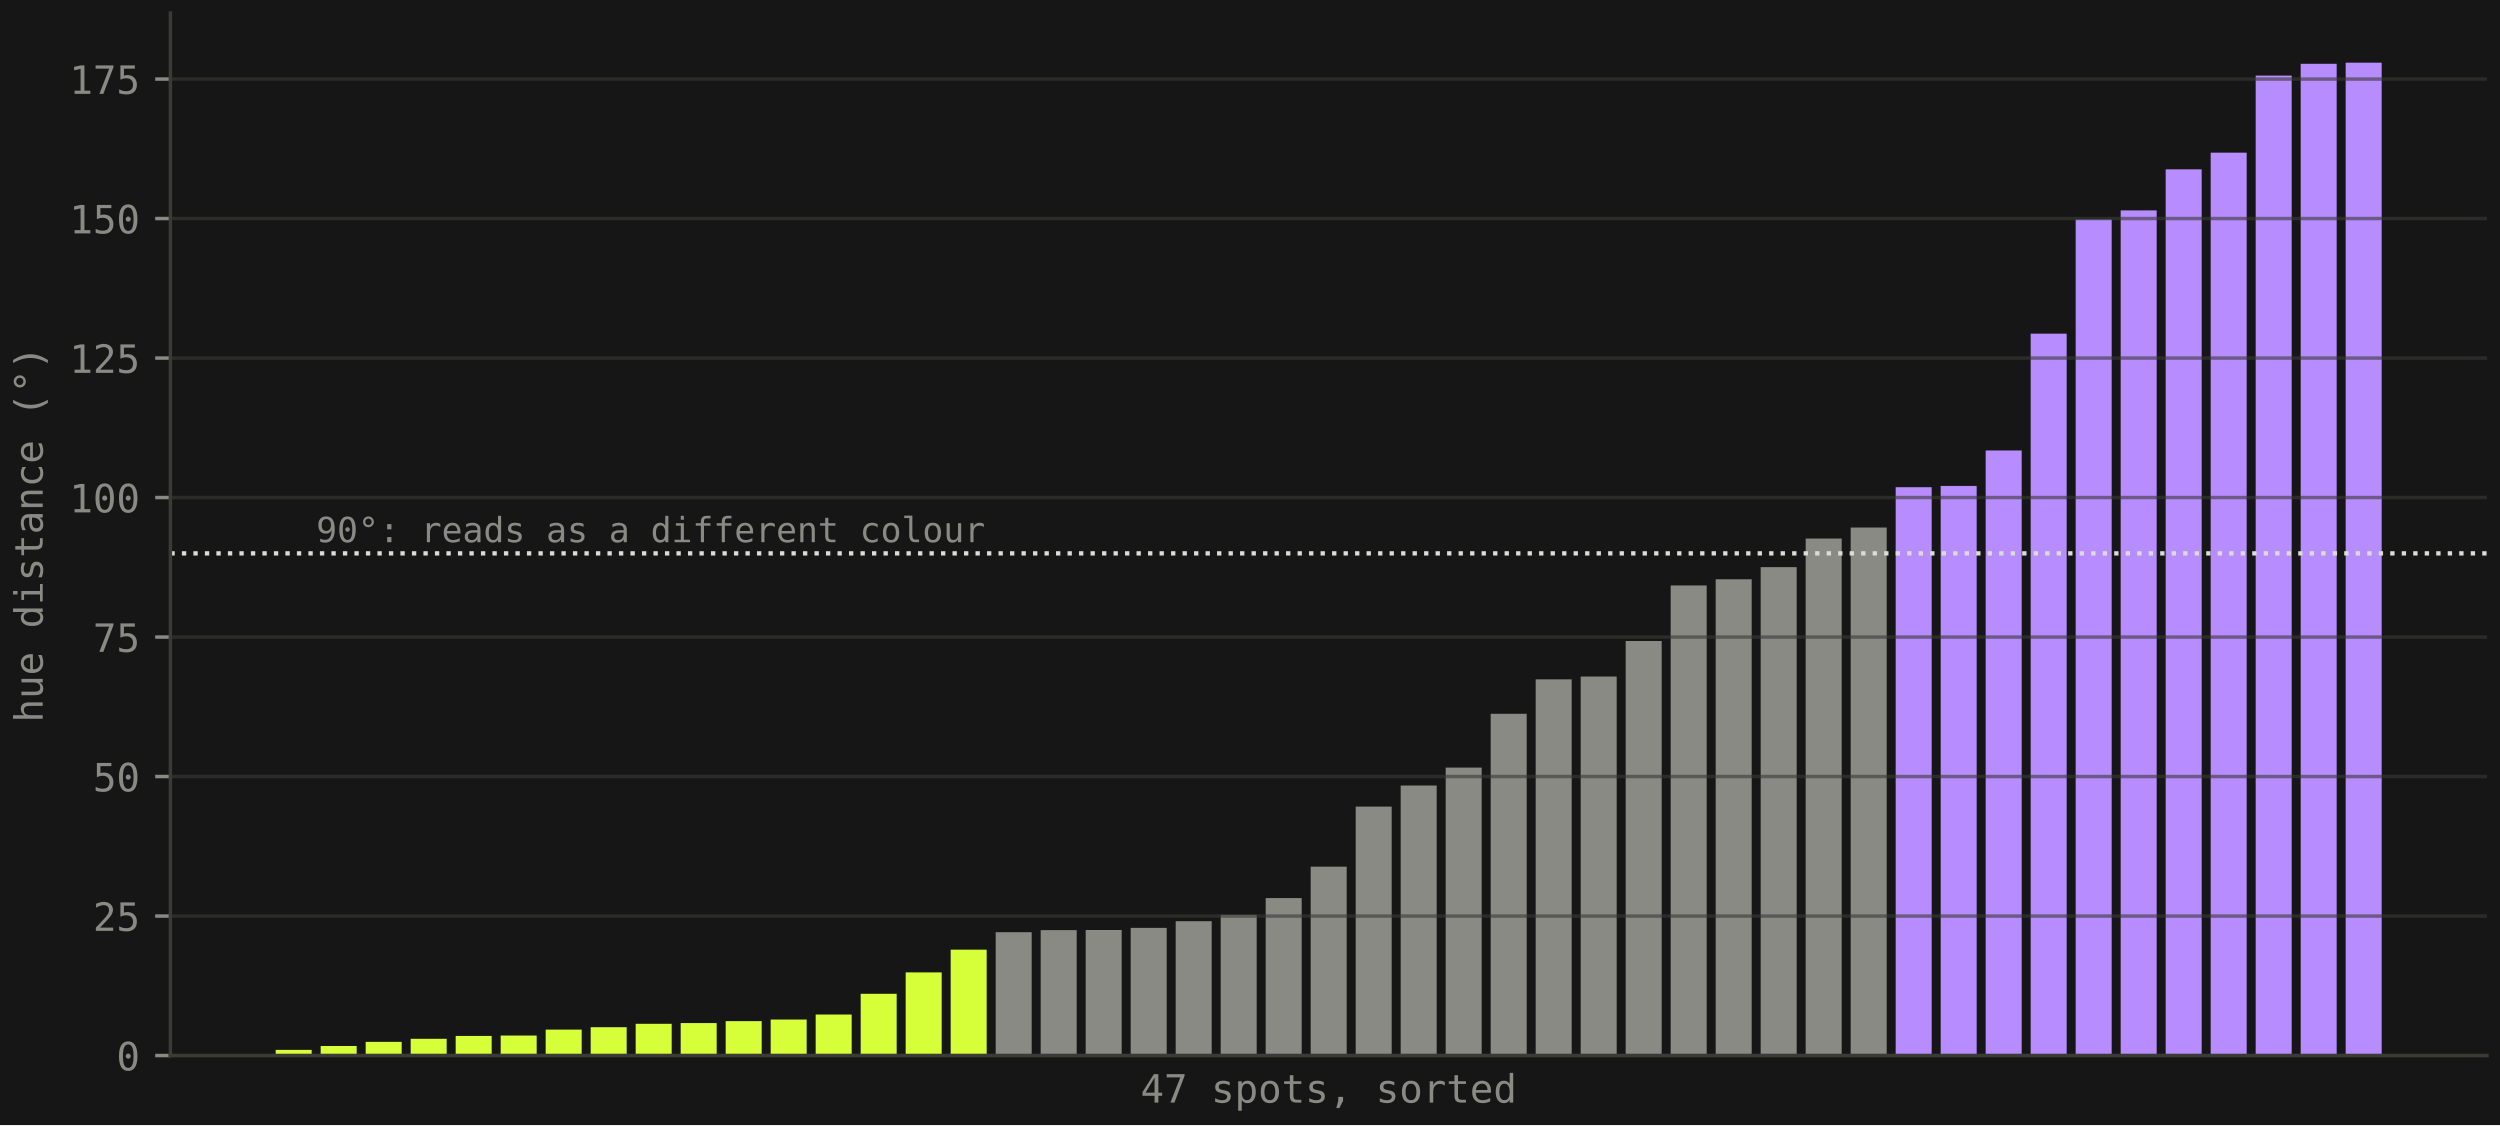
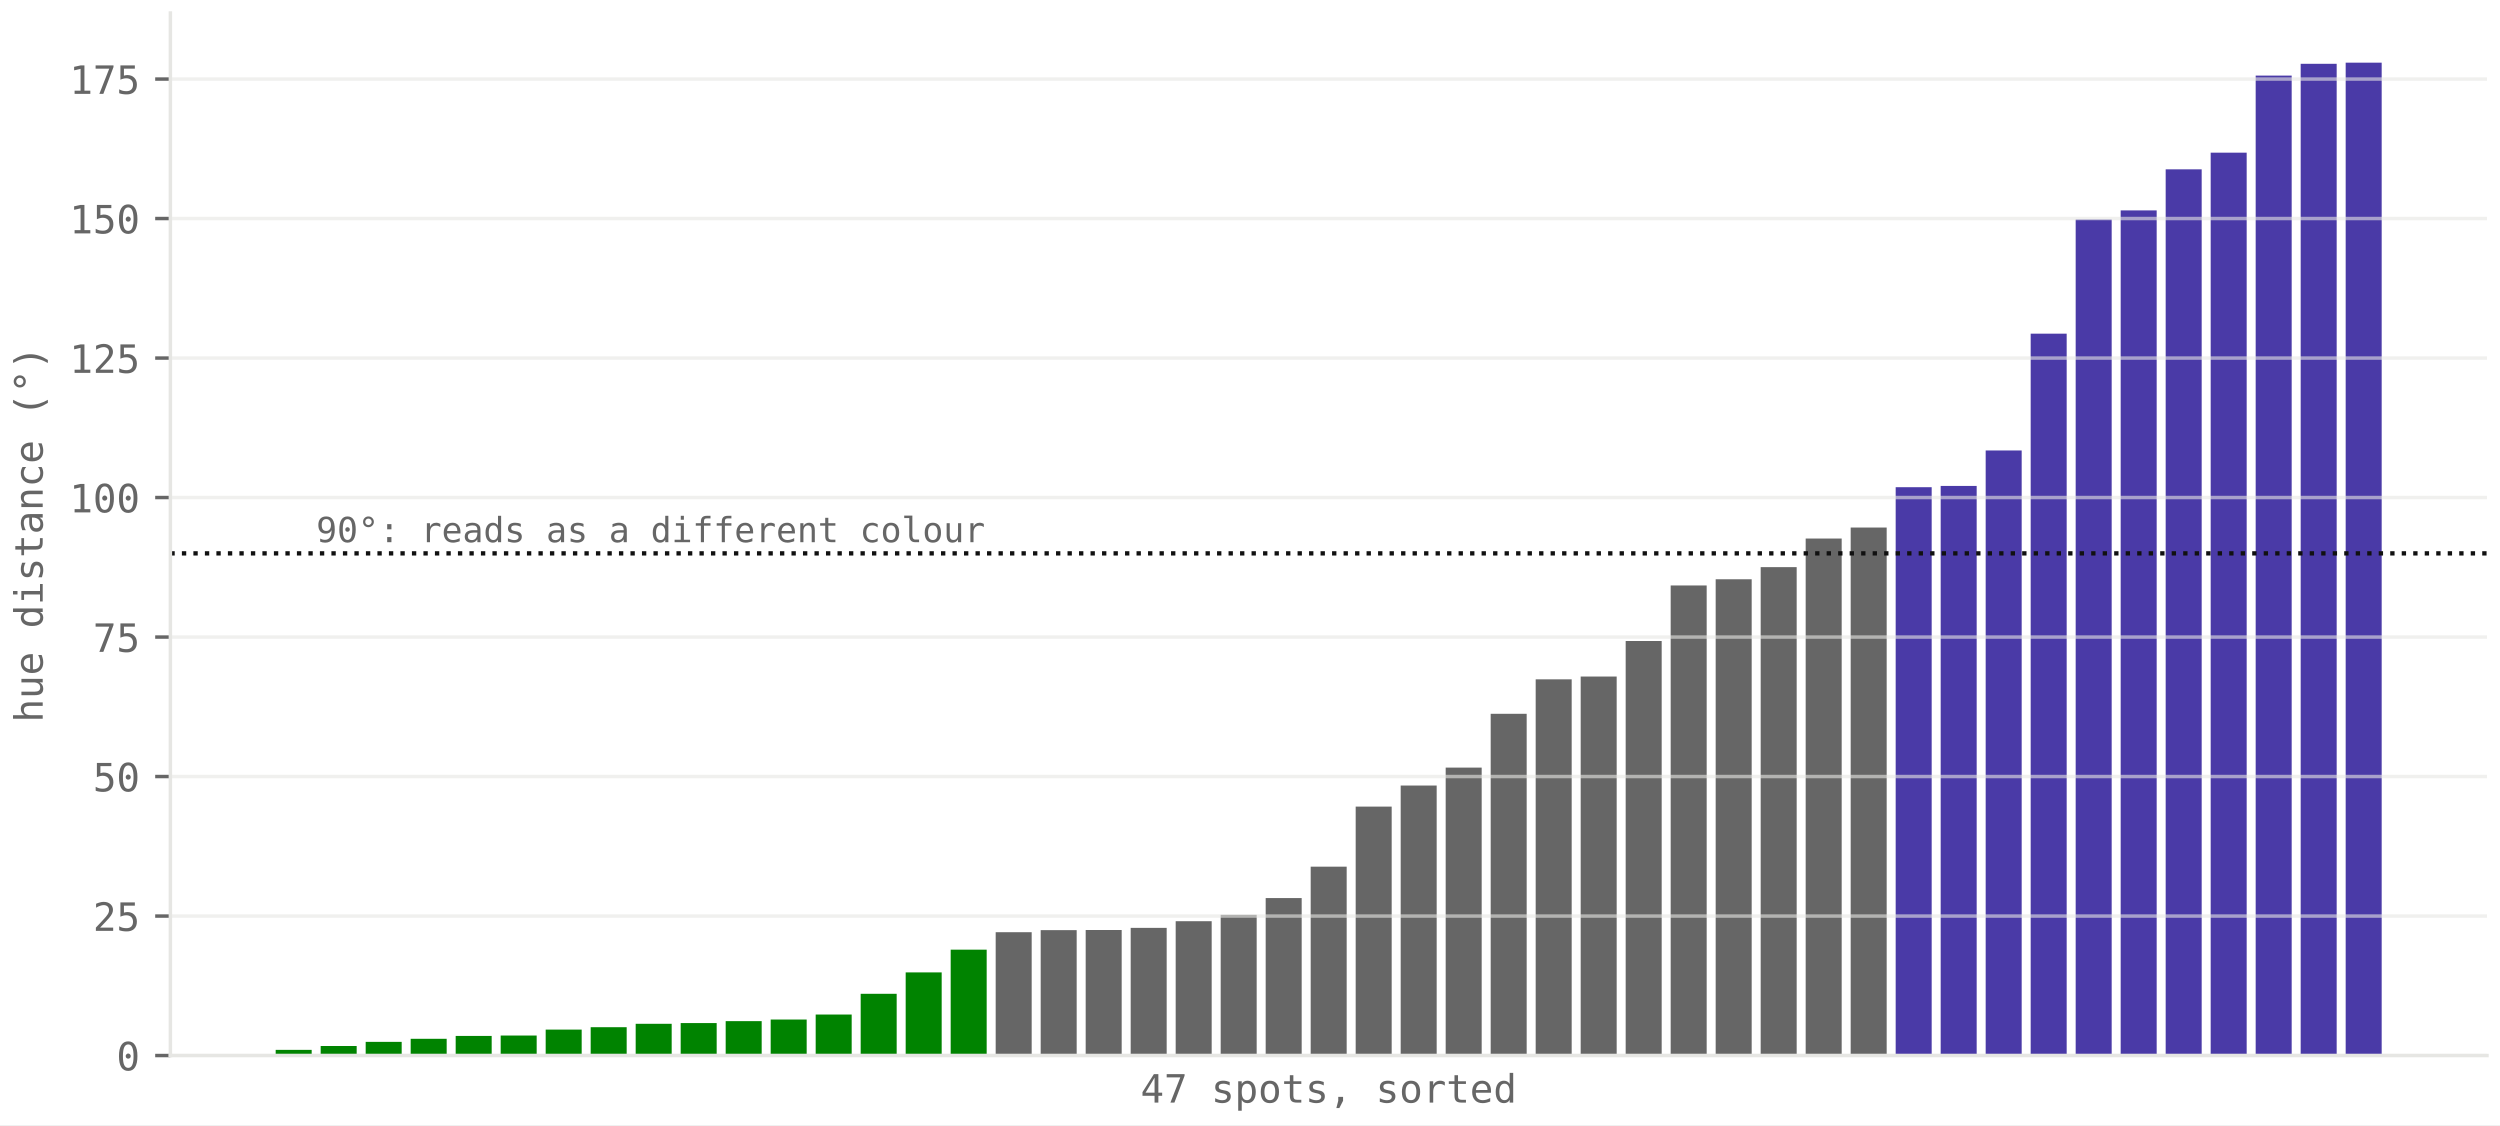
<svg xmlns="http://www.w3.org/2000/svg" xmlns:xlink="http://www.w3.org/1999/xlink" width="576pt" height="259.2pt" viewBox="0 0 576 259.2" version="1.1">
  <defs>
    <style type="text/css">*{stroke-linejoin: round; stroke-linecap: butt}</style>
  </defs>
  <g id="figure_1">
    <g id="patch_1">
-       <path d="M 0 259.2  L 576 259.2  L 576 0  L 0 0  z " style="fill: #161616" />
+       <path d="M 0 259.2  L 576 259.2  L 576 0  L 0 0  z " style="fill: #ffffff" />
    </g>
    <g id="axes_1">
      <g id="patch_2">
-         <path d="M 39.256 243.199  L 573 243.199  L 573 3  L 39.256 3  z " style="fill: #161616" />
+         <path d="M 39.256 243.199  L 573 243.199  L 573 3  L 39.256 3  z " style="fill: #ffffff" />
      </g>
      <g id="patch_3">
-         <path d="M 63.517 243.199  L 71.811 243.199  L 71.811 241.89  L 63.517 241.89  z " clip-path="url(#p234a5177ab)" style="fill: #d6ff3a" />
+         <path d="M 63.517 243.199  L 71.811 243.199  L 71.811 241.89  L 63.517 241.89  z " clip-path="url(#p234a5177ab)" style="fill: #008300" />
      </g>
      <g id="patch_4">
-         <path d="M 73.885 243.199  L 82.179 243.199  L 82.179 241.002  L 73.885 241.002  z " clip-path="url(#p234a5177ab)" style="fill: #d6ff3a" />
+         <path d="M 73.885 243.199  L 82.179 243.199  L 82.179 241.002  L 73.885 241.002  z " clip-path="url(#p234a5177ab)" style="fill: #008300" />
      </g>
      <g id="patch_5">
-         <path d="M 84.253 243.199  L 92.547 243.199  L 92.547 240.048  L 84.253 240.048  z " clip-path="url(#p234a5177ab)" style="fill: #d6ff3a" />
+         <path d="M 84.253 243.199  L 92.547 243.199  L 92.547 240.048  L 84.253 240.048  z " clip-path="url(#p234a5177ab)" style="fill: #008300" />
      </g>
      <g id="patch_6">
-         <path d="M 94.621 243.199  L 102.915 243.199  L 102.915 239.341  L 94.621 239.341  z " clip-path="url(#p234a5177ab)" style="fill: #d6ff3a" />
+         <path d="M 94.621 243.199  L 102.915 243.199  L 102.915 239.341  L 94.621 239.341  z " clip-path="url(#p234a5177ab)" style="fill: #008300" />
      </g>
      <g id="patch_7">
-         <path d="M 104.989 243.199  L 113.283 243.199  L 113.283 238.685  L 104.989 238.685  z " clip-path="url(#p234a5177ab)" style="fill: #d6ff3a" />
+         <path d="M 104.989 243.199  L 113.283 243.199  L 113.283 238.685  L 104.989 238.685  z " clip-path="url(#p234a5177ab)" style="fill: #008300" />
      </g>
      <g id="patch_8">
-         <path d="M 115.357 243.199  L 123.651 243.199  L 123.651 238.593  L 115.357 238.593  z " clip-path="url(#p234a5177ab)" style="fill: #d6ff3a" />
+         <path d="M 115.357 243.199  L 123.651 243.199  L 123.651 238.593  L 115.357 238.593  z " clip-path="url(#p234a5177ab)" style="fill: #008300" />
      </g>
      <g id="patch_9">
-         <path d="M 125.725 243.199  L 134.019 243.199  L 134.019 237.225  L 125.725 237.225  z " clip-path="url(#p234a5177ab)" style="fill: #d6ff3a" />
+         <path d="M 125.725 243.199  L 134.019 243.199  L 134.019 237.225  L 125.725 237.225  z " clip-path="url(#p234a5177ab)" style="fill: #008300" />
      </g>
      <g id="patch_10">
-         <path d="M 136.093 243.199  L 144.387 243.199  L 144.387 236.66  L 136.093 236.66  z " clip-path="url(#p234a5177ab)" style="fill: #d6ff3a" />
+         <path d="M 136.093 243.199  L 144.387 243.199  L 144.387 236.66  L 136.093 236.66  z " clip-path="url(#p234a5177ab)" style="fill: #008300" />
      </g>
      <g id="patch_11">
-         <path d="M 146.461 243.199  L 154.755 243.199  L 154.755 235.888  L 146.461 235.888  z " clip-path="url(#p234a5177ab)" style="fill: #d6ff3a" />
+         <path d="M 146.461 243.199  L 154.755 243.199  L 154.755 235.888  L 146.461 235.888  z " clip-path="url(#p234a5177ab)" style="fill: #008300" />
      </g>
      <g id="patch_12">
-         <path d="M 156.829 243.199  L 165.123 243.199  L 165.123 235.709  L 156.829 235.709  z " clip-path="url(#p234a5177ab)" style="fill: #d6ff3a" />
+         <path d="M 156.829 243.199  L 165.123 243.199  L 165.123 235.709  L 156.829 235.709  z " clip-path="url(#p234a5177ab)" style="fill: #008300" />
      </g>
      <g id="patch_13">
-         <path d="M 167.197 243.199  L 175.491 243.199  L 175.491 235.274  L 167.197 235.274  z " clip-path="url(#p234a5177ab)" style="fill: #d6ff3a" />
+         <path d="M 167.197 243.199  L 175.491 243.199  L 175.491 235.274  L 167.197 235.274  z " clip-path="url(#p234a5177ab)" style="fill: #008300" />
      </g>
      <g id="patch_14">
-         <path d="M 177.565 243.199  L 185.859 243.199  L 185.859 234.895  L 177.565 234.895  z " clip-path="url(#p234a5177ab)" style="fill: #d6ff3a" />
+         <path d="M 177.565 243.199  L 185.859 243.199  L 185.859 234.895  L 177.565 234.895  z " clip-path="url(#p234a5177ab)" style="fill: #008300" />
      </g>
      <g id="patch_15">
-         <path d="M 187.933 243.199  L 196.227 243.199  L 196.227 233.755  L 187.933 233.755  z " clip-path="url(#p234a5177ab)" style="fill: #d6ff3a" />
+         <path d="M 187.933 243.199  L 196.227 243.199  L 196.227 233.755  L 187.933 233.755  z " clip-path="url(#p234a5177ab)" style="fill: #008300" />
      </g>
      <g id="patch_16">
-         <path d="M 198.301 243.199  L 206.595 243.199  L 206.595 228.966  L 198.301 228.966  z " clip-path="url(#p234a5177ab)" style="fill: #d6ff3a" />
+         <path d="M 198.301 243.199  L 206.595 243.199  L 206.595 228.966  L 198.301 228.966  z " clip-path="url(#p234a5177ab)" style="fill: #008300" />
      </g>
      <g id="patch_17">
-         <path d="M 208.669 243.199  L 216.963 243.199  L 216.963 224.036  L 208.669 224.036  z " clip-path="url(#p234a5177ab)" style="fill: #d6ff3a" />
+         <path d="M 208.669 243.199  L 216.963 243.199  L 216.963 224.036  L 208.669 224.036  z " clip-path="url(#p234a5177ab)" style="fill: #008300" />
      </g>
      <g id="patch_18">
-         <path d="M 219.037 243.199  L 227.331 243.199  L 227.331 218.796  L 219.037 218.796  z " clip-path="url(#p234a5177ab)" style="fill: #d6ff3a" />
+         <path d="M 219.037 243.199  L 227.331 243.199  L 227.331 218.796  L 219.037 218.796  z " clip-path="url(#p234a5177ab)" style="fill: #008300" />
      </g>
      <g id="patch_19">
-         <path d="M 229.405 243.199  L 237.699 243.199  L 237.699 214.772  L 229.405 214.772  z " clip-path="url(#p234a5177ab)" style="fill: #8a8a84" />
+         <path d="M 229.405 243.199  L 237.699 243.199  L 237.699 214.772  L 229.405 214.772  z " clip-path="url(#p234a5177ab)" style="fill: #666666" />
      </g>
      <g id="patch_20">
-         <path d="M 239.773 243.199  L 248.067 243.199  L 248.067 214.295  L 239.773 214.295  z " clip-path="url(#p234a5177ab)" style="fill: #8a8a84" />
+         <path d="M 239.773 243.199  L 248.067 243.199  L 248.067 214.295  L 239.773 214.295  z " clip-path="url(#p234a5177ab)" style="fill: #666666" />
      </g>
      <g id="patch_21">
-         <path d="M 250.141 243.199  L 258.435 243.199  L 258.435 214.275  L 250.141 214.275  z " clip-path="url(#p234a5177ab)" style="fill: #8a8a84" />
+         <path d="M 250.141 243.199  L 258.435 243.199  L 258.435 214.275  L 250.141 214.275  z " clip-path="url(#p234a5177ab)" style="fill: #666666" />
      </g>
      <g id="patch_22">
-         <path d="M 260.509 243.199  L 268.803 243.199  L 268.803 213.779  L 260.509 213.779  z " clip-path="url(#p234a5177ab)" style="fill: #8a8a84" />
+         <path d="M 260.509 243.199  L 268.803 243.199  L 268.803 213.779  L 260.509 213.779  z " clip-path="url(#p234a5177ab)" style="fill: #666666" />
      </g>
      <g id="patch_23">
-         <path d="M 270.877 243.199  L 279.171 243.199  L 279.171 212.238  L 270.877 212.238  z " clip-path="url(#p234a5177ab)" style="fill: #8a8a84" />
+         <path d="M 270.877 243.199  L 279.171 243.199  L 279.171 212.238  L 270.877 212.238  z " clip-path="url(#p234a5177ab)" style="fill: #666666" />
      </g>
      <g id="patch_24">
-         <path d="M 281.245 243.199  L 289.539 243.199  L 289.539 210.785  L 281.245 210.785  z " clip-path="url(#p234a5177ab)" style="fill: #8a8a84" />
+         <path d="M 281.245 243.199  L 289.539 243.199  L 289.539 210.785  L 281.245 210.785  z " clip-path="url(#p234a5177ab)" style="fill: #666666" />
      </g>
      <g id="patch_25">
-         <path d="M 291.613 243.199  L 299.907 243.199  L 299.907 206.918  L 291.613 206.918  z " clip-path="url(#p234a5177ab)" style="fill: #8a8a84" />
+         <path d="M 291.613 243.199  L 299.907 243.199  L 299.907 206.918  L 291.613 206.918  z " clip-path="url(#p234a5177ab)" style="fill: #666666" />
      </g>
      <g id="patch_26">
-         <path d="M 301.981 243.199  L 310.275 243.199  L 310.275 199.679  L 301.981 199.679  z " clip-path="url(#p234a5177ab)" style="fill: #8a8a84" />
+         <path d="M 301.981 243.199  L 310.275 243.199  L 310.275 199.679  L 301.981 199.679  z " clip-path="url(#p234a5177ab)" style="fill: #666666" />
      </g>
      <g id="patch_27">
-         <path d="M 312.349 243.199  L 320.643 243.199  L 320.643 185.834  L 312.349 185.834  z " clip-path="url(#p234a5177ab)" style="fill: #8a8a84" />
+         <path d="M 312.349 243.199  L 320.643 243.199  L 320.643 185.834  L 312.349 185.834  z " clip-path="url(#p234a5177ab)" style="fill: #666666" />
      </g>
      <g id="patch_28">
-         <path d="M 322.717 243.199  L 331.011 243.199  L 331.011 180.992  L 322.717 180.992  z " clip-path="url(#p234a5177ab)" style="fill: #8a8a84" />
+         <path d="M 322.717 243.199  L 331.011 243.199  L 331.011 180.992  L 322.717 180.992  z " clip-path="url(#p234a5177ab)" style="fill: #666666" />
      </g>
      <g id="patch_29">
-         <path d="M 333.085 243.199  L 341.379 243.199  L 341.379 176.859  L 333.085 176.859  z " clip-path="url(#p234a5177ab)" style="fill: #8a8a84" />
+         <path d="M 333.085 243.199  L 341.379 243.199  L 341.379 176.859  L 333.085 176.859  z " clip-path="url(#p234a5177ab)" style="fill: #666666" />
      </g>
      <g id="patch_30">
-         <path d="M 343.453 243.199  L 351.747 243.199  L 351.747 164.458  L 343.453 164.458  z " clip-path="url(#p234a5177ab)" style="fill: #8a8a84" />
+         <path d="M 343.453 243.199  L 351.747 243.199  L 351.747 164.458  L 343.453 164.458  z " clip-path="url(#p234a5177ab)" style="fill: #666666" />
      </g>
      <g id="patch_31">
-         <path d="M 353.821 243.199  L 362.115 243.199  L 362.115 156.515  L 353.821 156.515  z " clip-path="url(#p234a5177ab)" style="fill: #8a8a84" />
+         <path d="M 353.821 243.199  L 362.115 243.199  L 362.115 156.515  L 353.821 156.515  z " clip-path="url(#p234a5177ab)" style="fill: #666666" />
      </g>
      <g id="patch_32">
-         <path d="M 364.189 243.199  L 372.483 243.199  L 372.483 155.869  L 364.189 155.869  z " clip-path="url(#p234a5177ab)" style="fill: #8a8a84" />
+         <path d="M 364.189 243.199  L 372.483 243.199  L 372.483 155.869  L 364.189 155.869  z " clip-path="url(#p234a5177ab)" style="fill: #666666" />
      </g>
      <g id="patch_33">
-         <path d="M 374.556 243.199  L 382.851 243.199  L 382.851 147.692  L 374.556 147.692  z " clip-path="url(#p234a5177ab)" style="fill: #8a8a84" />
+         <path d="M 374.556 243.199  L 382.851 243.199  L 382.851 147.692  L 374.556 147.692  z " clip-path="url(#p234a5177ab)" style="fill: #666666" />
      </g>
      <g id="patch_34">
-         <path d="M 384.924 243.199  L 393.219 243.199  L 393.219 134.897  L 384.924 134.897  z " clip-path="url(#p234a5177ab)" style="fill: #8a8a84" />
+         <path d="M 384.924 243.199  L 393.219 243.199  L 393.219 134.897  L 384.924 134.897  z " clip-path="url(#p234a5177ab)" style="fill: #666666" />
      </g>
      <g id="patch_35">
-         <path d="M 395.292 243.199  L 403.587 243.199  L 403.587 133.46  L 395.292 133.46  z " clip-path="url(#p234a5177ab)" style="fill: #8a8a84" />
+         <path d="M 395.292 243.199  L 403.587 243.199  L 403.587 133.46  L 395.292 133.46  z " clip-path="url(#p234a5177ab)" style="fill: #666666" />
      </g>
      <g id="patch_36">
-         <path d="M 405.66 243.199  L 413.955 243.199  L 413.955 130.673  L 405.66 130.673  z " clip-path="url(#p234a5177ab)" style="fill: #8a8a84" />
+         <path d="M 405.66 243.199  L 413.955 243.199  L 413.955 130.673  L 405.66 130.673  z " clip-path="url(#p234a5177ab)" style="fill: #666666" />
      </g>
      <g id="patch_37">
-         <path d="M 416.028 243.199  L 424.323 243.199  L 424.323 124.083  L 416.028 124.083  z " clip-path="url(#p234a5177ab)" style="fill: #8a8a84" />
+         <path d="M 416.028 243.199  L 424.323 243.199  L 424.323 124.083  L 416.028 124.083  z " clip-path="url(#p234a5177ab)" style="fill: #666666" />
      </g>
      <g id="patch_38">
-         <path d="M 426.396 243.199  L 434.691 243.199  L 434.691 121.55  L 426.396 121.55  z " clip-path="url(#p234a5177ab)" style="fill: #8a8a84" />
+         <path d="M 426.396 243.199  L 434.691 243.199  L 434.691 121.55  L 426.396 121.55  z " clip-path="url(#p234a5177ab)" style="fill: #666666" />
      </g>
      <g id="patch_39">
-         <path d="M 436.764 243.199  L 445.059 243.199  L 445.059 112.256  L 436.764 112.256  z " clip-path="url(#p234a5177ab)" style="fill: #b78cff" />
+         <path d="M 436.764 243.199  L 445.059 243.199  L 445.059 112.256  L 436.764 112.256  z " clip-path="url(#p234a5177ab)" style="fill: #4a3aa7" />
      </g>
      <g id="patch_40">
-         <path d="M 447.132 243.199  L 455.427 243.199  L 455.427 111.963  L 447.132 111.963  z " clip-path="url(#p234a5177ab)" style="fill: #b78cff" />
+         <path d="M 447.132 243.199  L 455.427 243.199  L 455.427 111.963  L 447.132 111.963  z " clip-path="url(#p234a5177ab)" style="fill: #4a3aa7" />
      </g>
      <g id="patch_41">
-         <path d="M 457.5 243.199  L 465.795 243.199  L 465.795 103.782  L 457.5 103.782  z " clip-path="url(#p234a5177ab)" style="fill: #b78cff" />
+         <path d="M 457.5 243.199  L 465.795 243.199  L 465.795 103.782  L 457.5 103.782  z " clip-path="url(#p234a5177ab)" style="fill: #4a3aa7" />
      </g>
      <g id="patch_42">
-         <path d="M 467.868 243.199  L 476.163 243.199  L 476.163 76.873  L 467.868 76.873  z " clip-path="url(#p234a5177ab)" style="fill: #b78cff" />
+         <path d="M 467.868 243.199  L 476.163 243.199  L 476.163 76.873  L 467.868 76.873  z " clip-path="url(#p234a5177ab)" style="fill: #4a3aa7" />
      </g>
      <g id="patch_43">
-         <path d="M 478.236 243.199  L 486.531 243.199  L 486.531 50.55  L 478.236 50.55  z " clip-path="url(#p234a5177ab)" style="fill: #b78cff" />
+         <path d="M 478.236 243.199  L 486.531 243.199  L 486.531 50.55  L 478.236 50.55  z " clip-path="url(#p234a5177ab)" style="fill: #4a3aa7" />
      </g>
      <g id="patch_44">
-         <path d="M 488.604 243.199  L 496.899 243.199  L 496.899 48.479  L 488.604 48.479  z " clip-path="url(#p234a5177ab)" style="fill: #b78cff" />
+         <path d="M 488.604 243.199  L 496.899 243.199  L 496.899 48.479  L 488.604 48.479  z " clip-path="url(#p234a5177ab)" style="fill: #4a3aa7" />
      </g>
      <g id="patch_45">
-         <path d="M 498.972 243.199  L 507.267 243.199  L 507.267 39.021  L 498.972 39.021  z " clip-path="url(#p234a5177ab)" style="fill: #b78cff" />
+         <path d="M 498.972 243.199  L 507.267 243.199  L 507.267 39.021  L 498.972 39.021  z " clip-path="url(#p234a5177ab)" style="fill: #4a3aa7" />
      </g>
      <g id="patch_46">
-         <path d="M 509.34 243.199  L 517.635 243.199  L 517.635 35.174  L 509.34 35.174  z " clip-path="url(#p234a5177ab)" style="fill: #b78cff" />
+         <path d="M 509.34 243.199  L 517.635 243.199  L 517.635 35.174  L 509.34 35.174  z " clip-path="url(#p234a5177ab)" style="fill: #4a3aa7" />
      </g>
      <g id="patch_47">
-         <path d="M 519.708 243.199  L 528.003 243.199  L 528.003 17.418  L 519.708 17.418  z " clip-path="url(#p234a5177ab)" style="fill: #b78cff" />
+         <path d="M 519.708 243.199  L 528.003 243.199  L 528.003 17.418  L 519.708 17.418  z " clip-path="url(#p234a5177ab)" style="fill: #4a3aa7" />
      </g>
      <g id="patch_48">
-         <path d="M 530.076 243.199  L 538.371 243.199  L 538.371 14.693  L 530.076 14.693  z " clip-path="url(#p234a5177ab)" style="fill: #b78cff" />
+         <path d="M 530.076 243.199  L 538.371 243.199  L 538.371 14.693  L 530.076 14.693  z " clip-path="url(#p234a5177ab)" style="fill: #4a3aa7" />
      </g>
      <g id="patch_49">
-         <path d="M 540.444 243.199  L 548.739 243.199  L 548.739 14.438  L 540.444 14.438  z " clip-path="url(#p234a5177ab)" style="fill: #b78cff" />
+         <path d="M 540.444 243.199  L 548.739 243.199  L 548.739 14.438  L 540.444 14.438  z " clip-path="url(#p234a5177ab)" style="fill: #4a3aa7" />
      </g>
      <g id="matplotlib.axis_1">
        <g id="text_1">
-           <text style="font-size: 9px; font-family: 'DejaVu Sans Mono', 'Bitstream Vera Sans Mono', 'Computer Modern Typewriter', 'Andale Mono', 'Nimbus Mono L', 'Courier New', 'Courier', 'Fixed', 'Terminal', monospace; text-anchor: middle; fill: #8a8a84" x="306.128" y="254.038" transform="rotate(-0 306.1278 254.0377)">47 spots, sorted</text>
+           <text style="font-size: 9px; font-family: 'DejaVu Sans Mono', 'Bitstream Vera Sans Mono', 'Computer Modern Typewriter', 'Andale Mono', 'Nimbus Mono L', 'Courier New', 'Courier', 'Fixed', 'Terminal', monospace; text-anchor: middle; fill: #666666" x="306.128" y="254.038" transform="rotate(-0 306.1278 254.0377)">47 spots, sorted</text>
        </g>
      </g>
      <g id="matplotlib.axis_2">
        <g id="ytick_1">
          <g id="line2d_1">
-             <path d="M 39.256 243.199  L 573 243.199  " clip-path="url(#p234a5177ab)" style="fill: none; stroke: #3a3a36; stroke-opacity: 0.6; stroke-width: 0.8; stroke-linecap: square" />
+             <path d="M 39.256 243.199  L 573 243.199  " clip-path="url(#p234a5177ab)" style="fill: none; stroke: #e6e6e3; stroke-opacity: 0.6; stroke-width: 0.8; stroke-linecap: square" />
          </g>
          <g id="line2d_2">
            <defs>
-               <path id="m6a2631ee38" d="M 0 0  L -3.5 0  " style="stroke: #8a8a84; stroke-width: 0.8" />
+               <path id="m6a2631ee38" d="M 0 0  L -3.5 0  " style="stroke: #666666; stroke-width: 0.8" />
            </defs>
            <g>
-               <use xlink:href="#m6a2631ee38" x="39.256" y="243.199" style="fill: #8a8a84; stroke: #8a8a84; stroke-width: 0.8" />
+               <use xlink:href="#m6a2631ee38" x="39.256" y="243.199" style="fill: #666666; stroke: #666666; stroke-width: 0.8" />
            </g>
          </g>
          <g id="text_2">
-             <text style="font-size: 9px; font-family: 'DejaVu Sans Mono', 'Bitstream Vera Sans Mono', 'Computer Modern Typewriter', 'Andale Mono', 'Nimbus Mono L', 'Courier New', 'Courier', 'Fixed', 'Terminal', monospace; text-anchor: end; fill: #8a8a84" x="32.256" y="246.618" transform="rotate(-0 32.25579 246.618)">0</text>
+             <text style="font-size: 9px; font-family: 'DejaVu Sans Mono', 'Bitstream Vera Sans Mono', 'Computer Modern Typewriter', 'Andale Mono', 'Nimbus Mono L', 'Courier New', 'Courier', 'Fixed', 'Terminal', monospace; text-anchor: end; fill: #666666" x="32.256" y="246.618" transform="rotate(-0 32.25579 246.618)">0</text>
          </g>
        </g>
        <g id="ytick_2">
          <g id="line2d_3">
-             <path d="M 39.256 211.058  L 573 211.058  " clip-path="url(#p234a5177ab)" style="fill: none; stroke: #3a3a36; stroke-opacity: 0.6; stroke-width: 0.8; stroke-linecap: square" />
+             <path d="M 39.256 211.058  L 573 211.058  " clip-path="url(#p234a5177ab)" style="fill: none; stroke: #e6e6e3; stroke-opacity: 0.6; stroke-width: 0.8; stroke-linecap: square" />
          </g>
          <g id="line2d_4">
            <g>
-               <use xlink:href="#m6a2631ee38" x="39.256" y="211.058" style="fill: #8a8a84; stroke: #8a8a84; stroke-width: 0.8" />
+               <use xlink:href="#m6a2631ee38" x="39.256" y="211.058" style="fill: #666666; stroke: #666666; stroke-width: 0.8" />
            </g>
          </g>
          <g id="text_3">
-             <text style="font-size: 9px; font-family: 'DejaVu Sans Mono', 'Bitstream Vera Sans Mono', 'Computer Modern Typewriter', 'Andale Mono', 'Nimbus Mono L', 'Courier New', 'Courier', 'Fixed', 'Terminal', monospace; text-anchor: end; fill: #8a8a84" x="32.256" y="214.477" transform="rotate(-0 32.25579 214.4772)">25</text>
+             <text style="font-size: 9px; font-family: 'DejaVu Sans Mono', 'Bitstream Vera Sans Mono', 'Computer Modern Typewriter', 'Andale Mono', 'Nimbus Mono L', 'Courier New', 'Courier', 'Fixed', 'Terminal', monospace; text-anchor: end; fill: #666666" x="32.256" y="214.477" transform="rotate(-0 32.25579 214.4772)">25</text>
          </g>
        </g>
        <g id="ytick_3">
          <g id="line2d_5">
-             <path d="M 39.256 178.917  L 573 178.917  " clip-path="url(#p234a5177ab)" style="fill: none; stroke: #3a3a36; stroke-opacity: 0.6; stroke-width: 0.8; stroke-linecap: square" />
+             <path d="M 39.256 178.917  L 573 178.917  " clip-path="url(#p234a5177ab)" style="fill: none; stroke: #e6e6e3; stroke-opacity: 0.6; stroke-width: 0.8; stroke-linecap: square" />
          </g>
          <g id="line2d_6">
            <g>
-               <use xlink:href="#m6a2631ee38" x="39.256" y="178.917" style="fill: #8a8a84; stroke: #8a8a84; stroke-width: 0.8" />
+               <use xlink:href="#m6a2631ee38" x="39.256" y="178.917" style="fill: #666666; stroke: #666666; stroke-width: 0.8" />
            </g>
          </g>
          <g id="text_4">
-             <text style="font-size: 9px; font-family: 'DejaVu Sans Mono', 'Bitstream Vera Sans Mono', 'Computer Modern Typewriter', 'Andale Mono', 'Nimbus Mono L', 'Courier New', 'Courier', 'Fixed', 'Terminal', monospace; text-anchor: end; fill: #8a8a84" x="32.256" y="182.336" transform="rotate(-0 32.25579 182.3364)">50</text>
+             <text style="font-size: 9px; font-family: 'DejaVu Sans Mono', 'Bitstream Vera Sans Mono', 'Computer Modern Typewriter', 'Andale Mono', 'Nimbus Mono L', 'Courier New', 'Courier', 'Fixed', 'Terminal', monospace; text-anchor: end; fill: #666666" x="32.256" y="182.336" transform="rotate(-0 32.25579 182.3364)">50</text>
          </g>
        </g>
        <g id="ytick_4">
          <g id="line2d_7">
-             <path d="M 39.256 146.777  L 573 146.777  " clip-path="url(#p234a5177ab)" style="fill: none; stroke: #3a3a36; stroke-opacity: 0.6; stroke-width: 0.8; stroke-linecap: square" />
+             <path d="M 39.256 146.777  L 573 146.777  " clip-path="url(#p234a5177ab)" style="fill: none; stroke: #e6e6e3; stroke-opacity: 0.6; stroke-width: 0.8; stroke-linecap: square" />
          </g>
          <g id="line2d_8">
            <g>
-               <use xlink:href="#m6a2631ee38" x="39.256" y="146.777" style="fill: #8a8a84; stroke: #8a8a84; stroke-width: 0.8" />
+               <use xlink:href="#m6a2631ee38" x="39.256" y="146.777" style="fill: #666666; stroke: #666666; stroke-width: 0.8" />
            </g>
          </g>
          <g id="text_5">
-             <text style="font-size: 9px; font-family: 'DejaVu Sans Mono', 'Bitstream Vera Sans Mono', 'Computer Modern Typewriter', 'Andale Mono', 'Nimbus Mono L', 'Courier New', 'Courier', 'Fixed', 'Terminal', monospace; text-anchor: end; fill: #8a8a84" x="32.256" y="150.196" transform="rotate(-0 32.25579 150.1956)">75</text>
+             <text style="font-size: 9px; font-family: 'DejaVu Sans Mono', 'Bitstream Vera Sans Mono', 'Computer Modern Typewriter', 'Andale Mono', 'Nimbus Mono L', 'Courier New', 'Courier', 'Fixed', 'Terminal', monospace; text-anchor: end; fill: #666666" x="32.256" y="150.196" transform="rotate(-0 32.25579 150.1956)">75</text>
          </g>
        </g>
        <g id="ytick_5">
          <g id="line2d_9">
-             <path d="M 39.256 114.636  L 573 114.636  " clip-path="url(#p234a5177ab)" style="fill: none; stroke: #3a3a36; stroke-opacity: 0.6; stroke-width: 0.8; stroke-linecap: square" />
+             <path d="M 39.256 114.636  L 573 114.636  " clip-path="url(#p234a5177ab)" style="fill: none; stroke: #e6e6e3; stroke-opacity: 0.6; stroke-width: 0.8; stroke-linecap: square" />
          </g>
          <g id="line2d_10">
            <g>
-               <use xlink:href="#m6a2631ee38" x="39.256" y="114.636" style="fill: #8a8a84; stroke: #8a8a84; stroke-width: 0.8" />
+               <use xlink:href="#m6a2631ee38" x="39.256" y="114.636" style="fill: #666666; stroke: #666666; stroke-width: 0.8" />
            </g>
          </g>
          <g id="text_6">
-             <text style="font-size: 9px; font-family: 'DejaVu Sans Mono', 'Bitstream Vera Sans Mono', 'Computer Modern Typewriter', 'Andale Mono', 'Nimbus Mono L', 'Courier New', 'Courier', 'Fixed', 'Terminal', monospace; text-anchor: end; fill: #8a8a84" x="32.256" y="118.055" transform="rotate(-0 32.25579 118.0548)">100</text>
+             <text style="font-size: 9px; font-family: 'DejaVu Sans Mono', 'Bitstream Vera Sans Mono', 'Computer Modern Typewriter', 'Andale Mono', 'Nimbus Mono L', 'Courier New', 'Courier', 'Fixed', 'Terminal', monospace; text-anchor: end; fill: #666666" x="32.256" y="118.055" transform="rotate(-0 32.25579 118.0548)">100</text>
          </g>
        </g>
        <g id="ytick_6">
          <g id="line2d_11">
-             <path d="M 39.256 82.495  L 573 82.495  " clip-path="url(#p234a5177ab)" style="fill: none; stroke: #3a3a36; stroke-opacity: 0.6; stroke-width: 0.8; stroke-linecap: square" />
+             <path d="M 39.256 82.495  L 573 82.495  " clip-path="url(#p234a5177ab)" style="fill: none; stroke: #e6e6e3; stroke-opacity: 0.6; stroke-width: 0.8; stroke-linecap: square" />
          </g>
          <g id="line2d_12">
            <g>
-               <use xlink:href="#m6a2631ee38" x="39.256" y="82.495" style="fill: #8a8a84; stroke: #8a8a84; stroke-width: 0.8" />
+               <use xlink:href="#m6a2631ee38" x="39.256" y="82.495" style="fill: #666666; stroke: #666666; stroke-width: 0.8" />
            </g>
          </g>
          <g id="text_7">
-             <text style="font-size: 9px; font-family: 'DejaVu Sans Mono', 'Bitstream Vera Sans Mono', 'Computer Modern Typewriter', 'Andale Mono', 'Nimbus Mono L', 'Courier New', 'Courier', 'Fixed', 'Terminal', monospace; text-anchor: end; fill: #8a8a84" x="32.256" y="85.914" transform="rotate(-0 32.25579 85.91397)">125</text>
+             <text style="font-size: 9px; font-family: 'DejaVu Sans Mono', 'Bitstream Vera Sans Mono', 'Computer Modern Typewriter', 'Andale Mono', 'Nimbus Mono L', 'Courier New', 'Courier', 'Fixed', 'Terminal', monospace; text-anchor: end; fill: #666666" x="32.256" y="85.914" transform="rotate(-0 32.25579 85.91397)">125</text>
          </g>
        </g>
        <g id="ytick_7">
          <g id="line2d_13">
-             <path d="M 39.256 50.354  L 573 50.354  " clip-path="url(#p234a5177ab)" style="fill: none; stroke: #3a3a36; stroke-opacity: 0.6; stroke-width: 0.8; stroke-linecap: square" />
+             <path d="M 39.256 50.354  L 573 50.354  " clip-path="url(#p234a5177ab)" style="fill: none; stroke: #e6e6e3; stroke-opacity: 0.6; stroke-width: 0.8; stroke-linecap: square" />
          </g>
          <g id="line2d_14">
            <g>
-               <use xlink:href="#m6a2631ee38" x="39.256" y="50.354" style="fill: #8a8a84; stroke: #8a8a84; stroke-width: 0.8" />
+               <use xlink:href="#m6a2631ee38" x="39.256" y="50.354" style="fill: #666666; stroke: #666666; stroke-width: 0.8" />
            </g>
          </g>
          <g id="text_8">
-             <text style="font-size: 9px; font-family: 'DejaVu Sans Mono', 'Bitstream Vera Sans Mono', 'Computer Modern Typewriter', 'Andale Mono', 'Nimbus Mono L', 'Courier New', 'Courier', 'Fixed', 'Terminal', monospace; text-anchor: end; fill: #8a8a84" x="32.256" y="53.773" transform="rotate(-0 32.25579 53.77316)">150</text>
+             <text style="font-size: 9px; font-family: 'DejaVu Sans Mono', 'Bitstream Vera Sans Mono', 'Computer Modern Typewriter', 'Andale Mono', 'Nimbus Mono L', 'Courier New', 'Courier', 'Fixed', 'Terminal', monospace; text-anchor: end; fill: #666666" x="32.256" y="53.773" transform="rotate(-0 32.25579 53.77316)">150</text>
          </g>
        </g>
        <g id="ytick_8">
          <g id="line2d_15">
-             <path d="M 39.256 18.213  L 573 18.213  " clip-path="url(#p234a5177ab)" style="fill: none; stroke: #3a3a36; stroke-opacity: 0.6; stroke-width: 0.8; stroke-linecap: square" />
+             <path d="M 39.256 18.213  L 573 18.213  " clip-path="url(#p234a5177ab)" style="fill: none; stroke: #e6e6e3; stroke-opacity: 0.6; stroke-width: 0.8; stroke-linecap: square" />
          </g>
          <g id="line2d_16">
            <g>
-               <use xlink:href="#m6a2631ee38" x="39.256" y="18.213" style="fill: #8a8a84; stroke: #8a8a84; stroke-width: 0.8" />
+               <use xlink:href="#m6a2631ee38" x="39.256" y="18.213" style="fill: #666666; stroke: #666666; stroke-width: 0.8" />
            </g>
          </g>
          <g id="text_9">
-             <text style="font-size: 9px; font-family: 'DejaVu Sans Mono', 'Bitstream Vera Sans Mono', 'Computer Modern Typewriter', 'Andale Mono', 'Nimbus Mono L', 'Courier New', 'Courier', 'Fixed', 'Terminal', monospace; text-anchor: end; fill: #8a8a84" x="32.256" y="21.632" transform="rotate(-0 32.25579 21.63236)">175</text>
+             <text style="font-size: 9px; font-family: 'DejaVu Sans Mono', 'Bitstream Vera Sans Mono', 'Computer Modern Typewriter', 'Andale Mono', 'Nimbus Mono L', 'Courier New', 'Courier', 'Fixed', 'Terminal', monospace; text-anchor: end; fill: #666666" x="32.256" y="21.632" transform="rotate(-0 32.25579 21.63236)">175</text>
          </g>
        </g>
        <g id="text_10">
-           <text style="font-size: 9px; font-family: 'DejaVu Sans Mono', 'Bitstream Vera Sans Mono', 'Computer Modern Typewriter', 'Andale Mono', 'Nimbus Mono L', 'Courier New', 'Courier', 'Fixed', 'Terminal', monospace; text-anchor: middle; fill: #8a8a84" x="9.839" y="123.1" transform="rotate(-90 9.838834 123.0996)">hue distance (°)</text>
+           <text style="font-size: 9px; font-family: 'DejaVu Sans Mono', 'Bitstream Vera Sans Mono', 'Computer Modern Typewriter', 'Andale Mono', 'Nimbus Mono L', 'Courier New', 'Courier', 'Fixed', 'Terminal', monospace; text-anchor: middle; fill: #666666" x="9.839" y="123.1" transform="rotate(-90 9.838834 123.0996)">hue distance (°)</text>
        </g>
      </g>
      <g id="line2d_17">
-         <path d="M 39.256 127.492  L 573 127.492  " clip-path="url(#p234a5177ab)" style="fill: none; stroke-dasharray: 1,1.65; stroke-dashoffset: 0; stroke: #dcdcd6" />
+         <path d="M 39.256 127.492  L 573 127.492  " clip-path="url(#p234a5177ab)" style="fill: none; stroke-dasharray: 1,1.65; stroke-dashoffset: 0; stroke: #111111" />
      </g>
      <g id="patch_50">
-         <path d="M 39.256 243.199  L 39.256 3  " style="fill: none; stroke: #3a3a36; stroke-width: 0.8; stroke-linejoin: miter; stroke-linecap: square" />
+         <path d="M 39.256 243.199  L 39.256 3  " style="fill: none; stroke: #e6e6e3; stroke-width: 0.8; stroke-linejoin: miter; stroke-linecap: square" />
      </g>
      <g id="patch_51">
-         <path d="M 39.256 243.199  L 573 243.199  " style="fill: none; stroke: #3a3a36; stroke-width: 0.8; stroke-linejoin: miter; stroke-linecap: square" />
+         <path d="M 39.256 243.199  L 573 243.199  " style="fill: none; stroke: #e6e6e3; stroke-width: 0.8; stroke-linejoin: miter; stroke-linecap: square" />
      </g>
      <g id="text_11">
-         <text style="font-size: 8px; font-family: 'DejaVu Sans Mono', 'Bitstream Vera Sans Mono', 'Computer Modern Typewriter', 'Andale Mono', 'Nimbus Mono L', 'Courier New', 'Courier', 'Fixed', 'Terminal', monospace; text-anchor: start; fill: #8a8a84" x="72.848" y="124.921" transform="rotate(-0 72.84807 124.9209)">90°: reads as a different colour</text>
+         <text style="font-size: 8px; font-family: 'DejaVu Sans Mono', 'Bitstream Vera Sans Mono', 'Computer Modern Typewriter', 'Andale Mono', 'Nimbus Mono L', 'Courier New', 'Courier', 'Fixed', 'Terminal', monospace; text-anchor: start; fill: #666666" x="72.848" y="124.921" transform="rotate(-0 72.84807 124.9209)">90°: reads as a different colour</text>
      </g>
    </g>
  </g>
  <defs>
    <clipPath id="p234a5177ab">
      <rect x="39.256" y="3" width="533.744" height="240.199" />
    </clipPath>
  </defs>
</svg>
